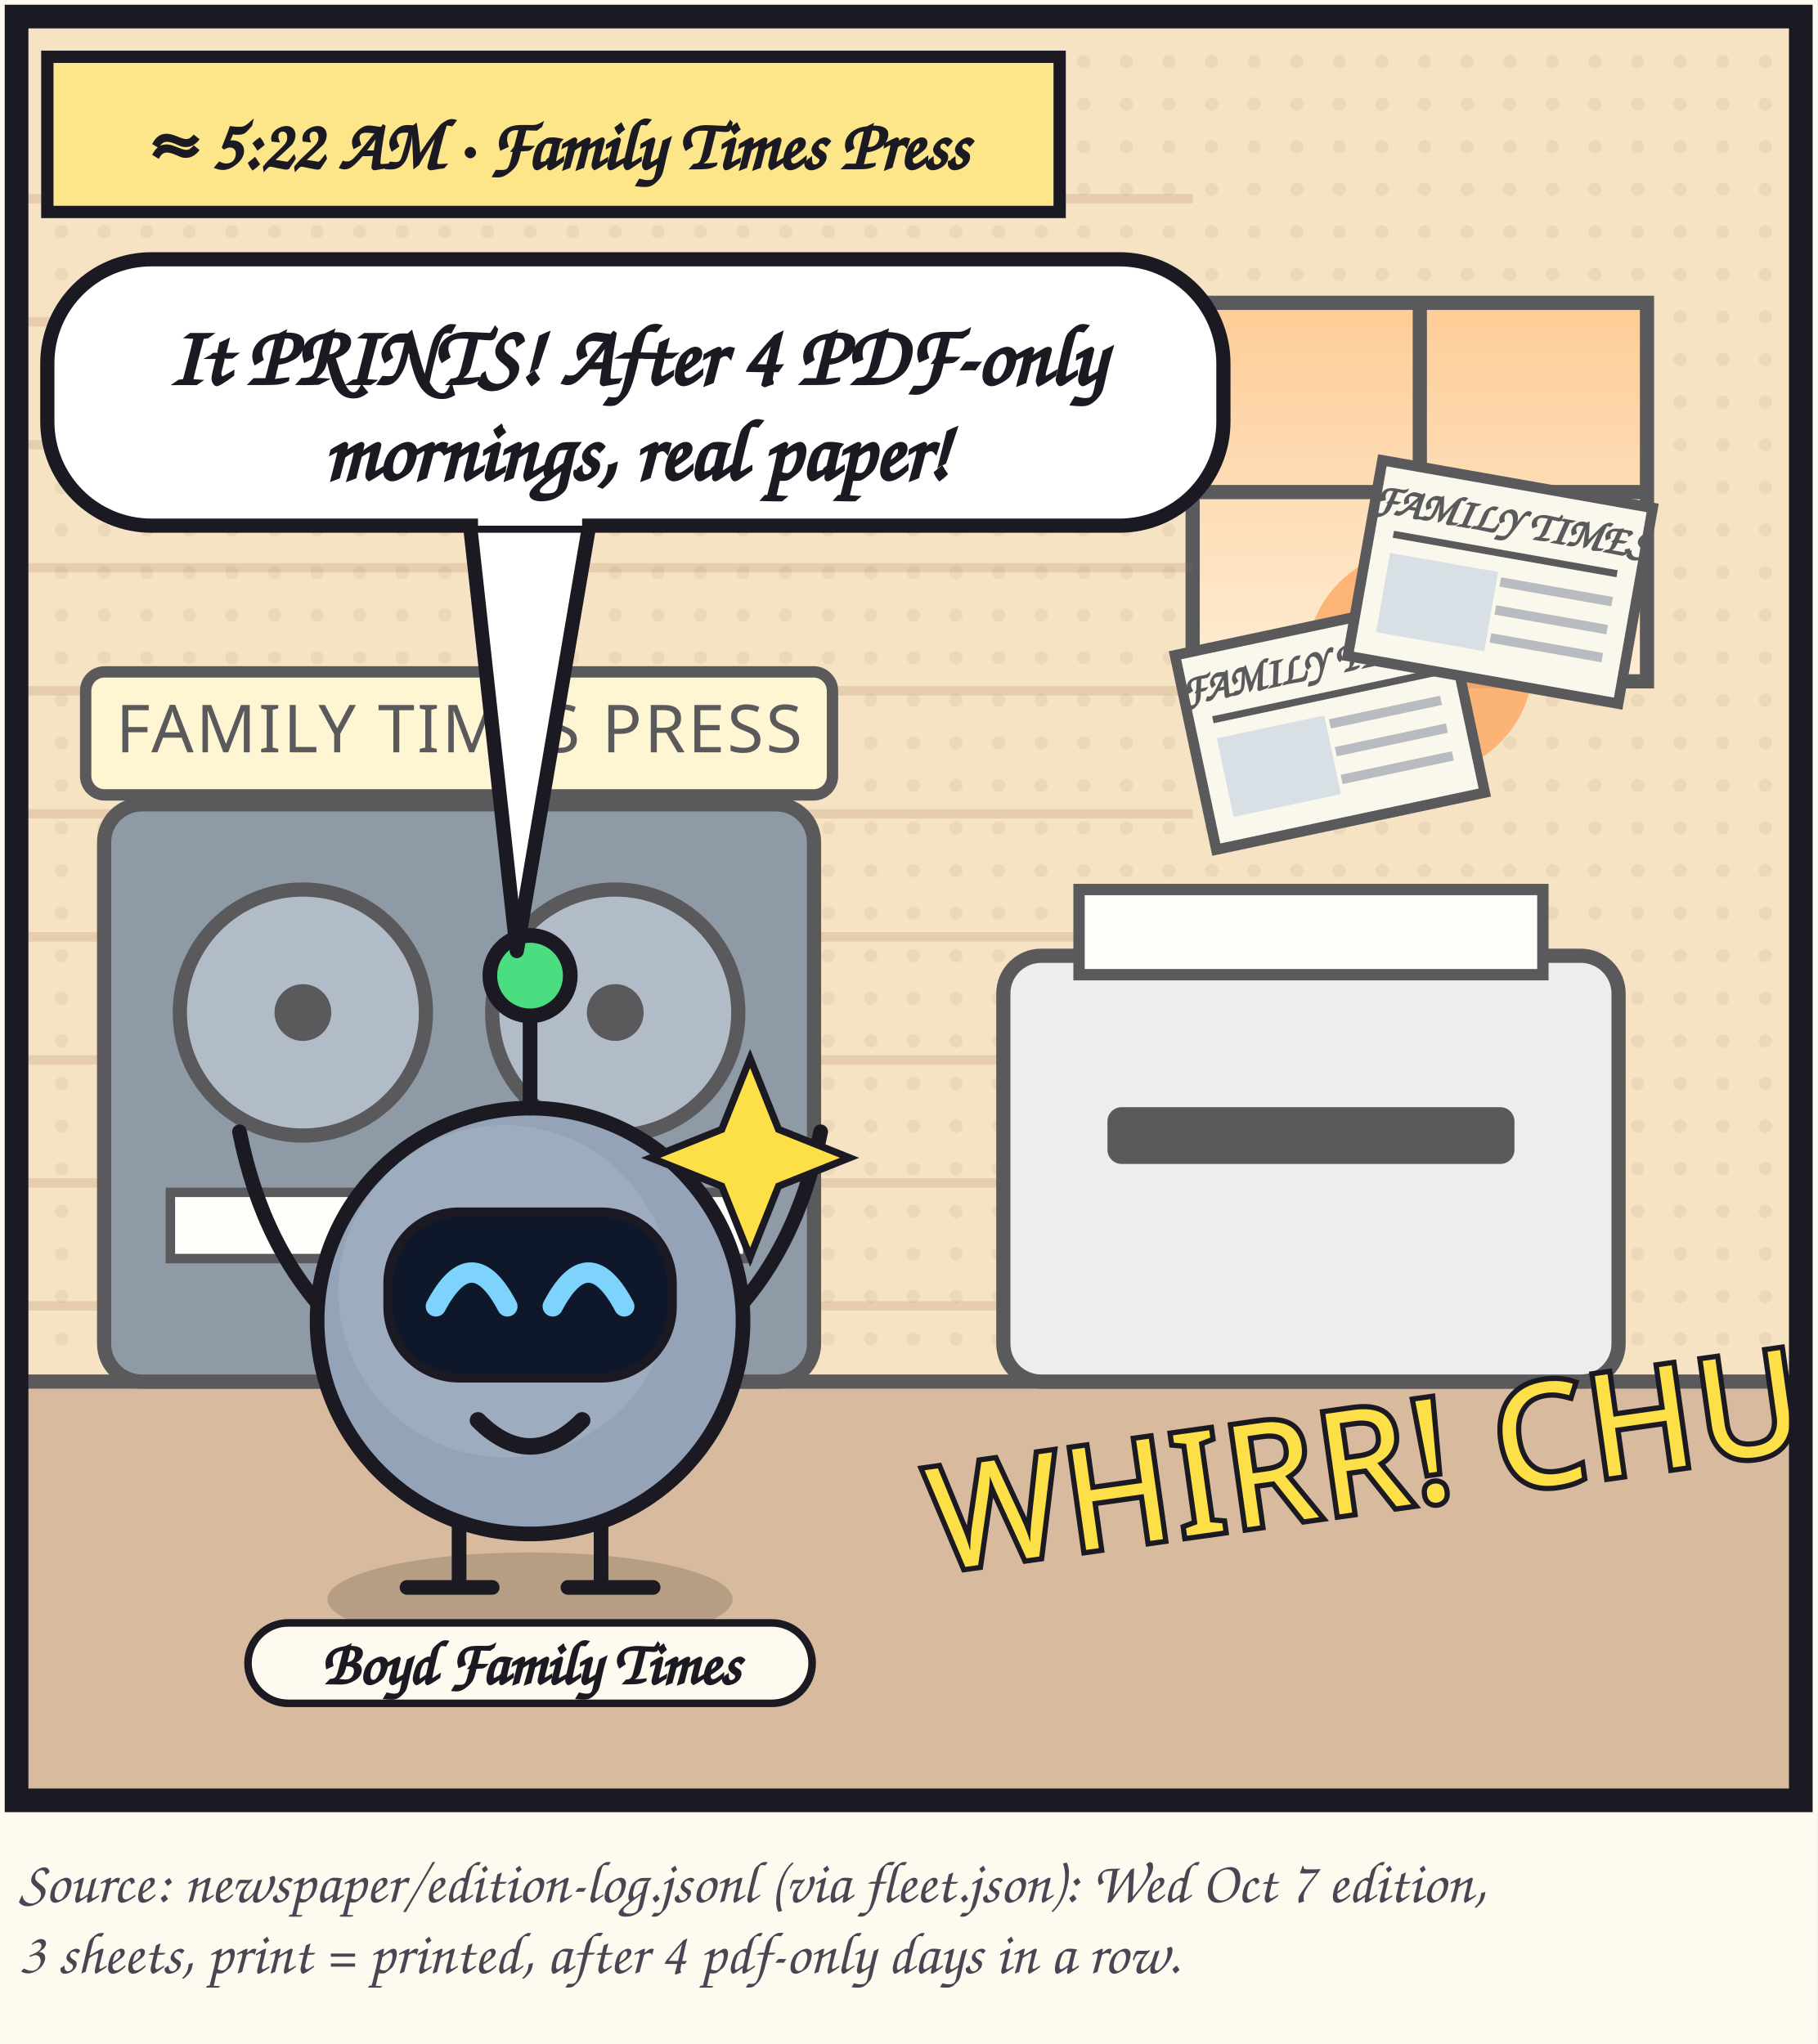
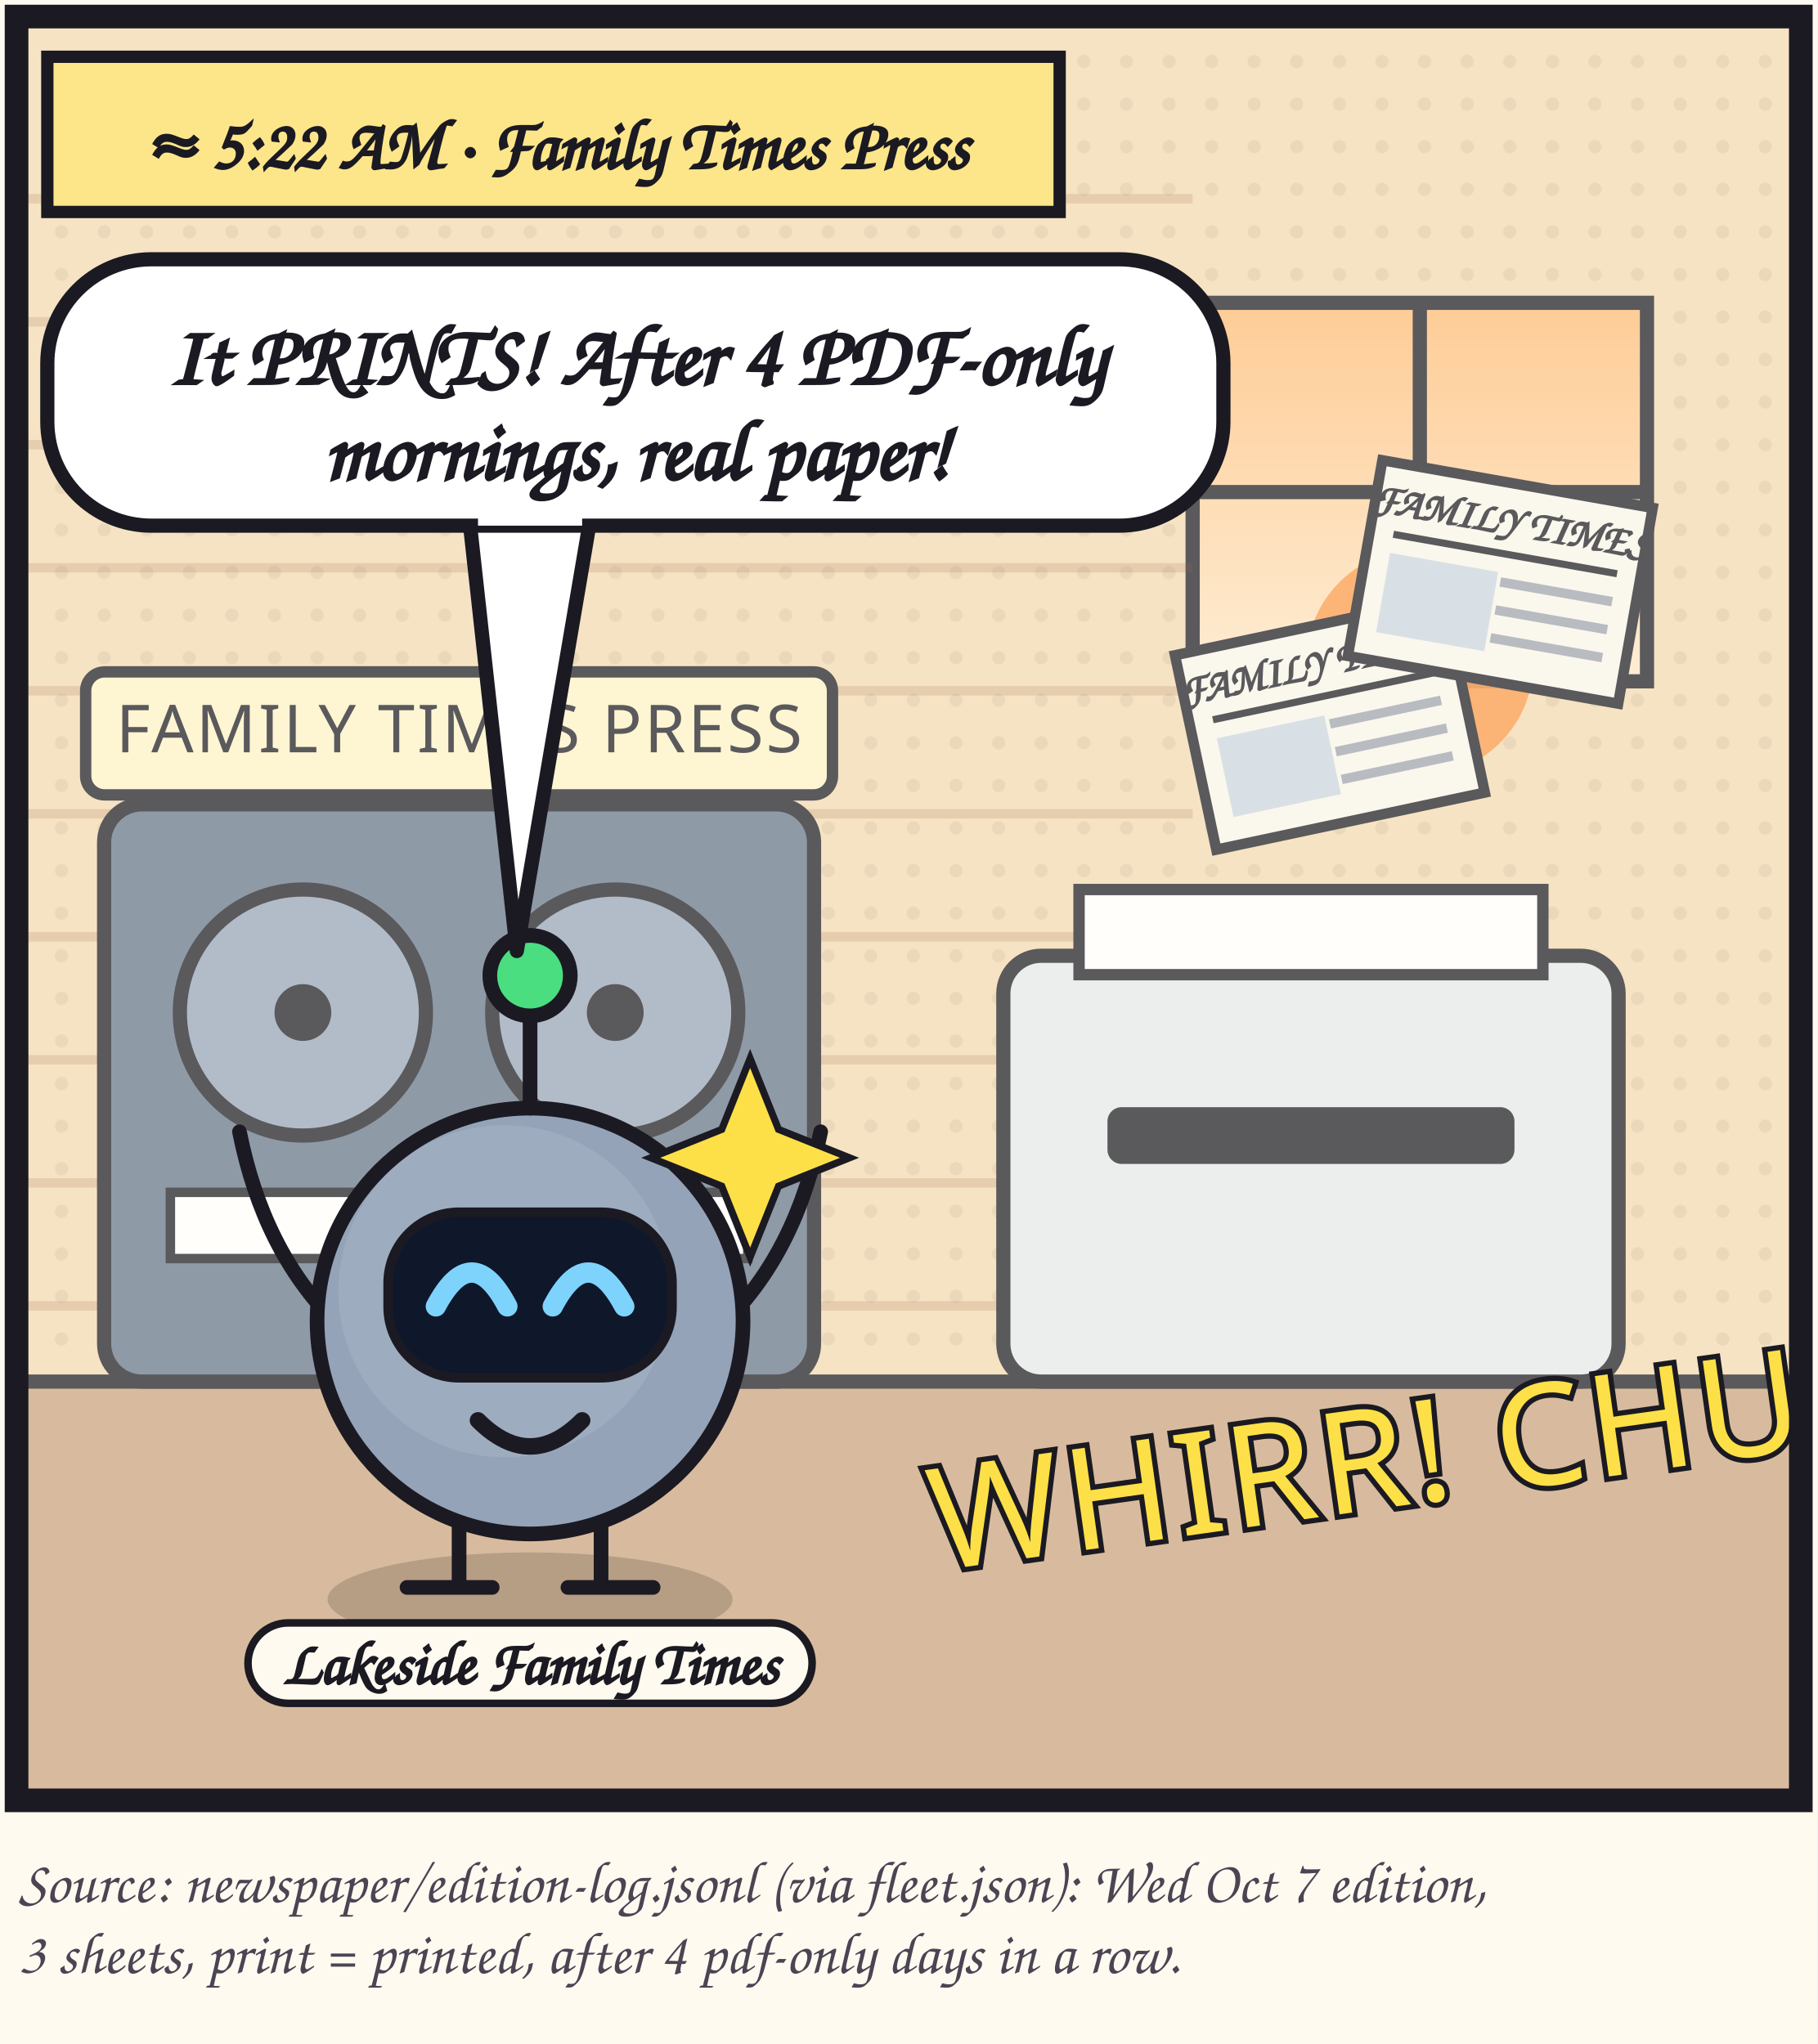
<svg xmlns="http://www.w3.org/2000/svg" width="384" height="432" viewBox="-2 -2 384 432">
  <style>
.bub{font-family:'Comic Neue','Comic Sans MS',cursive;font-weight:700;fill:#1b1a22}
.cap{font-family:'Comic Neue','Comic Sans MS',cursive;font-weight:700;fill:#1b1a22}
.tag{font-family:'Comic Neue',cursive;font-weight:700;font-size:13px;fill:#1b1a22}
.tiny{font-family:'Comic Neue',cursive;font-weight:700;font-size:9px;fill:#1b1a22}
.sign{font-family:'Bangers','Impact',sans-serif;letter-spacing:.5px;fill:#1b1a22}
.chalk{font-family:'Comic Neue',cursive;font-weight:700;fill:#f0fdf4}
.sfx{font-family:'Bangers','Impact',sans-serif;stroke:#1b1a22;stroke-width:2.2px;paint-order:stroke;letter-spacing:1px}
.zzz{font-family:'Bangers','Impact',sans-serif;fill:#6366f1;stroke:#1b1a22;stroke-width:1.4px;paint-order:stroke}
.title{font-family:'Bangers','Impact',sans-serif;letter-spacing:1.5px}
.src{font-family:'Comic Neue',cursive;font-size:12.5px;fill:#4b4453}
.srcb{font-family:'Comic Neue',cursive;font-weight:700;font-size:12.5px;fill:#1b1a22}
</style>
  <rect x="-2" y="-2" width="384" height="432" fill="#fffaf0" />
  <defs>
    <linearGradient id="skydaily-2026-10-07-solo0" x1="0" y1="0" x2="0" y2="1">
      <stop offset="0" stop-color="#fdba74" />
      <stop offset="1" stop-color="#fde7c8" />
    </linearGradient>
    <clipPath id="clipdaily-2026-10-07-solo0">
      <rect width="380" height="380" />
    </clipPath>
  </defs>
  <g clip-path="url(#clipdaily-2026-10-07-solo0)">
    <rect width="380" height="380" fill="#f3d9b1" />
    <pattern id="dotsdaily-2026-10-07-solo0" width="9" height="9" patternUnits="userSpaceOnUse">
      <circle cx="2" cy="2" r="1.4" fill="rgba(0,0,0,.07)" />
    </pattern>
    <rect width="380" height="380" fill="url(#dotsdaily-2026-10-07-solo0)" />
    <rect y="290" width="380" height="90" fill="#c9a27e" />
    <path d="M0,290 H380" stroke="#1b1a22" stroke-width="3" />
    <rect x="250" y="62" width="96" height="80" fill="url(#skydaily-2026-10-07-solo0)" stroke="#1b1a22" stroke-width="3" />
    <circle cx="298.0" cy="138.0" r="24.0" fill="#fb923c" opacity=".9" />
    <path d="M298.0,62 V142 M250,102.0 H346" stroke="#1b1a22" stroke-width="3" />
    <path d="M0,40 H250" stroke="rgba(120,53,15,.18)" stroke-width="2" />
    <path d="M0,66 H250" stroke="rgba(120,53,15,.18)" stroke-width="2" />
    <path d="M0,92 H250" stroke="rgba(120,53,15,.18)" stroke-width="2" />
    <path d="M0,118 H250" stroke="rgba(120,53,15,.18)" stroke-width="2" />
    <path d="M0,144 H250" stroke="rgba(120,53,15,.18)" stroke-width="2" />
    <path d="M0,170 H250" stroke="rgba(120,53,15,.18)" stroke-width="2" />
    <path d="M0,196 H250" stroke="rgba(120,53,15,.18)" stroke-width="2" />
    <path d="M0,222 H250" stroke="rgba(120,53,15,.18)" stroke-width="2" />
    <path d="M0,248 H250" stroke="rgba(120,53,15,.18)" stroke-width="2" />
    <path d="M0,274 H250" stroke="rgba(120,53,15,.18)" stroke-width="2" />
    <rect x="20" y="168" width="150" height="122" rx="8" fill="#64748b" stroke="#1b1a22" stroke-width="3" />
    <circle cx="62" cy="212" r="26" fill="#94a3b8" stroke="#1b1a22" stroke-width="3" />
    <circle cx="128" cy="212" r="26" fill="#94a3b8" stroke="#1b1a22" stroke-width="3" />
    <circle cx="62" cy="212" r="6" fill="#1b1a22" />
    <circle cx="128" cy="212" r="6" fill="#1b1a22" />
    <rect x="34" y="250" width="122" height="14" fill="#fff" stroke="#1b1a22" stroke-width="2" />
    <g>
      <rect x="16.1" y="140" width="157.8" height="26" rx="4" fill="#fef3c7" stroke="#1b1a22" stroke-width="2.4" />
      <text x="95" y="157" text-anchor="middle" class="sign" font-size="14">FAMILY TIMES PRESS</text>
    </g>
    <rect x="210" y="200" width="130" height="90" rx="8" fill="#e5e7eb" stroke="#1b1a22" stroke-width="3" />
    <rect x="226" y="186" width="98" height="18" fill="#fff" stroke="#1b1a22" stroke-width="2.4" />
    <rect x="232" y="232" width="86" height="12" rx="3" fill="#1b1a22" />
    <g transform="rotate(-12 279 151)">
      <rect x="250" y="130" width="58" height="42" fill="#f8f5ec" stroke="#1b1a22" stroke-width="2.2" />
      <text x="279" y="141" text-anchor="middle" class="tiny" font-size="8">FAMILY TIMES</text>
      <path d="M255,145 H303" stroke="#1b1a22" stroke-width="1.5" />
      <rect x="255" y="149" width="23.2" height="17" fill="#cbd5e1" />
      <path d="M279,151 H303" stroke="#9ca3af" stroke-width="2" />
      <path d="M279,157 H303" stroke="#9ca3af" stroke-width="2" />
      <path d="M279,163 H303" stroke="#9ca3af" stroke-width="2" />
    </g>
    <g transform="rotate(10 315 121)">
      <rect x="286" y="100" width="58" height="42" fill="#f8f5ec" stroke="#1b1a22" stroke-width="2.2" />
      <text x="315" y="111" text-anchor="middle" class="tiny" font-size="8">FAMILY TIMES</text>
      <path d="M291,115 H339" stroke="#1b1a22" stroke-width="1.5" />
      <rect x="291" y="119" width="23.2" height="17" fill="#cbd5e1" />
      <path d="M315,121 H339" stroke="#9ca3af" stroke-width="2" />
      <path d="M315,127 H339" stroke="#9ca3af" stroke-width="2" />
      <path d="M315,133 H339" stroke="#9ca3af" stroke-width="2" />
    </g>
    <rect width="380" height="380" fill="#fffaf0" opacity=".28" />
    <g transform="translate(110,334)">
      <ellipse cx="0" cy="2" rx="42.8" ry="9.9" fill="rgba(0,0,0,.16)" />
      <path d="M-15,-21.8 V-1 M15,-21.8 V-1" stroke="#1b1a22" stroke-width="3.1" stroke-linejoin="round" stroke-linecap="round" fill="none" />
      <path d="M-26,-0.5 H-8 M8,-0.5 H26" stroke="#1b1a22" stroke-width="3.1" stroke-linejoin="round" stroke-linecap="round" fill="none" />
      <path d="M-41.4,-56.8 q-15,-15 -20,-40 M41.4,-56.8 q15,-15 20,-40" stroke="#1b1a22" stroke-width="3.1" stroke-linejoin="round" stroke-linecap="round" fill="none" />
      <g transform="translate(0,-56.8)">
        <path d="M-45,0 A45,45 0 1 1 45,0 A45,45 0 1 1 -45,0Z" fill="#94a3b8" stroke="#1b1a22" stroke-width="3.1" stroke-linejoin="round" stroke-linecap="round" />
        <path d="M-35.1,0 A35.1,35.1 0 1 1 35.1,0 A35.1,35.1 0 1 1 -35.1,0Z" fill="#b1bccb" opacity=".35" transform="translate(-5.4,-6.3)" />
        <path d="M0,-45 V-67.5" stroke="#1b1a22" stroke-width="3.1" stroke-linejoin="round" stroke-linecap="round" />
        <circle cx="0" cy="-73" r="8.5" fill="#4ade80" stroke="#1b1a22" stroke-width="3.1" stroke-linejoin="round" stroke-linecap="round" />
        <rect x="-30" y="-23" width="60" height="35" rx="15" fill="#0f172a" stroke="#1b1a22" stroke-width="2" />
        <g transform="translate(0,-6)">
          <path d="M-19.9,2.9 Q-12.3,-11.4 -4.8,2.9" fill="none" stroke="#7dd3fc" stroke-width="4.3" stroke-linecap="round" />
          <path d="M4.8,2.9 Q12.3,-11.4 19.9,2.9" fill="none" stroke="#7dd3fc" stroke-width="4.3" stroke-linecap="round" />
        </g>
        <path d="M-11,21 Q0,32 11,21" fill="none" stroke="#1b1a22" stroke-width="3.5" stroke-linecap="round" />
        <path d="M40.5,-40.5 l6,-15 l6,15 l15,6 l-15,6 l-6,15 l-6,-15 l-15,-6z" fill="#fde047" stroke="#1b1a22" stroke-width="1.5" />
      </g>
    </g>
    <g>
      <rect x="50.4" y="341" width="119.2" height="17" rx="8.5" fill="#fffaf0" stroke="#1b1a22" stroke-width="1.6" />
-       <text x="110" y="354" text-anchor="middle" class="tag">Boyd Family Times</text>
+       <text x="110" y="354" text-anchor="middle" class="tag">Lakeside Family Times</text>
    </g>
    <text x="196" y="330" transform="rotate(-8 196 330)" class="sfx" font-size="30" fill="#fde047">WHIRR! CHUNK!</text>
    <rect x="8" y="10" width="213.9" height="32.8" fill="#fde68a" stroke="#1b1a22" stroke-width="2.6" />
    <text x="114.9" y="33.8" text-anchor="middle" class="cap" font-size="15">≈5:22 AM · Family Times Press</text>
    <path d="M97,106.1 L107.2,199 L123,106.1" fill="#ffffff" stroke="#1b1a22" stroke-width="3" stroke-linejoin="round" />
    <rect x="8" y="52.8" width="248.5" height="56.3" rx="22" fill="#ffffff" stroke="#1b1a22" stroke-width="3" />
    <path d="M99,107.1 H121" stroke="#ffffff" stroke-width="4" />
    <text x="132.3" y="79.4" text-anchor="middle" class="bub" font-size="18">It PRINTS! After 4 PDF-only</text>
    <text x="132.3" y="99.5" text-anchor="middle" class="bub" font-size="18">mornings, real paper!</text>
  </g>
  <rect x="1.5" y="1.5" width="377" height="377" fill="none" stroke="#1b1a22" stroke-width="5" />
  <text x="2" y="400" class="src">Source: newspaper/edition-log.jsonl (via fleet.json): Wed Oct 7 edition,</text>
  <text x="2" y="415" class="src">3 sheets, print = printed, after 4 pdf-only days in a row.</text>
</svg>
